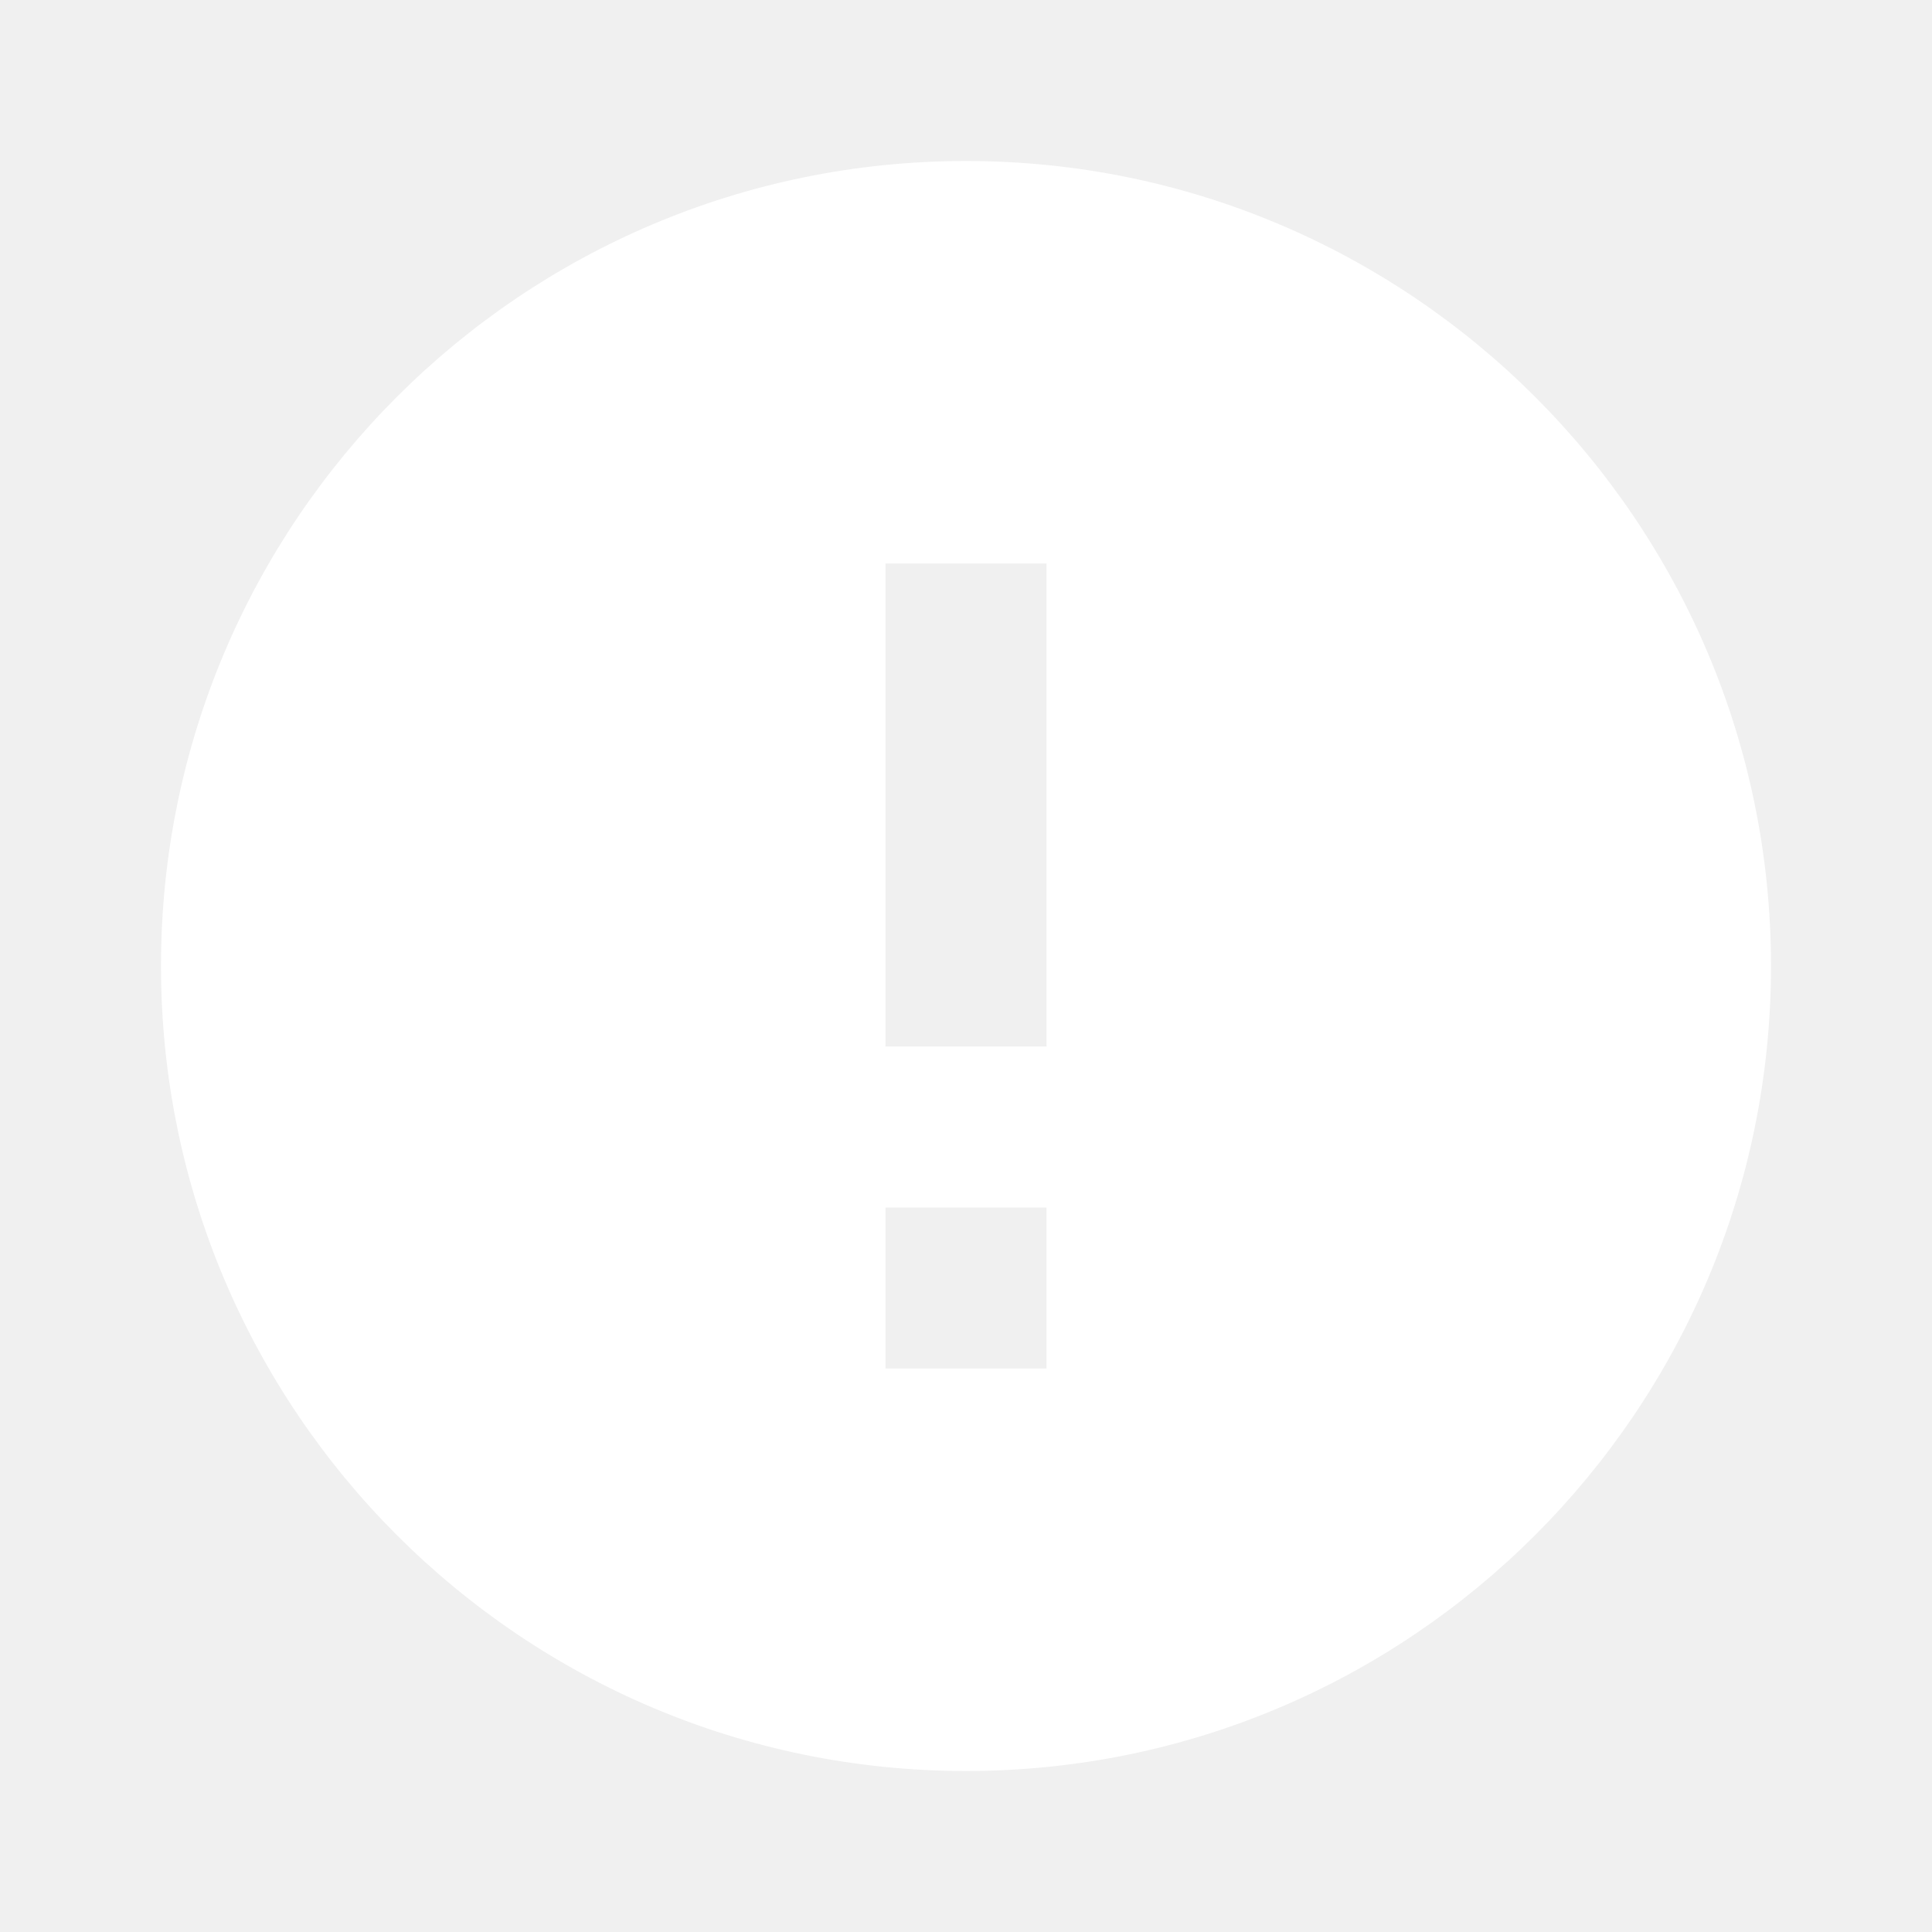
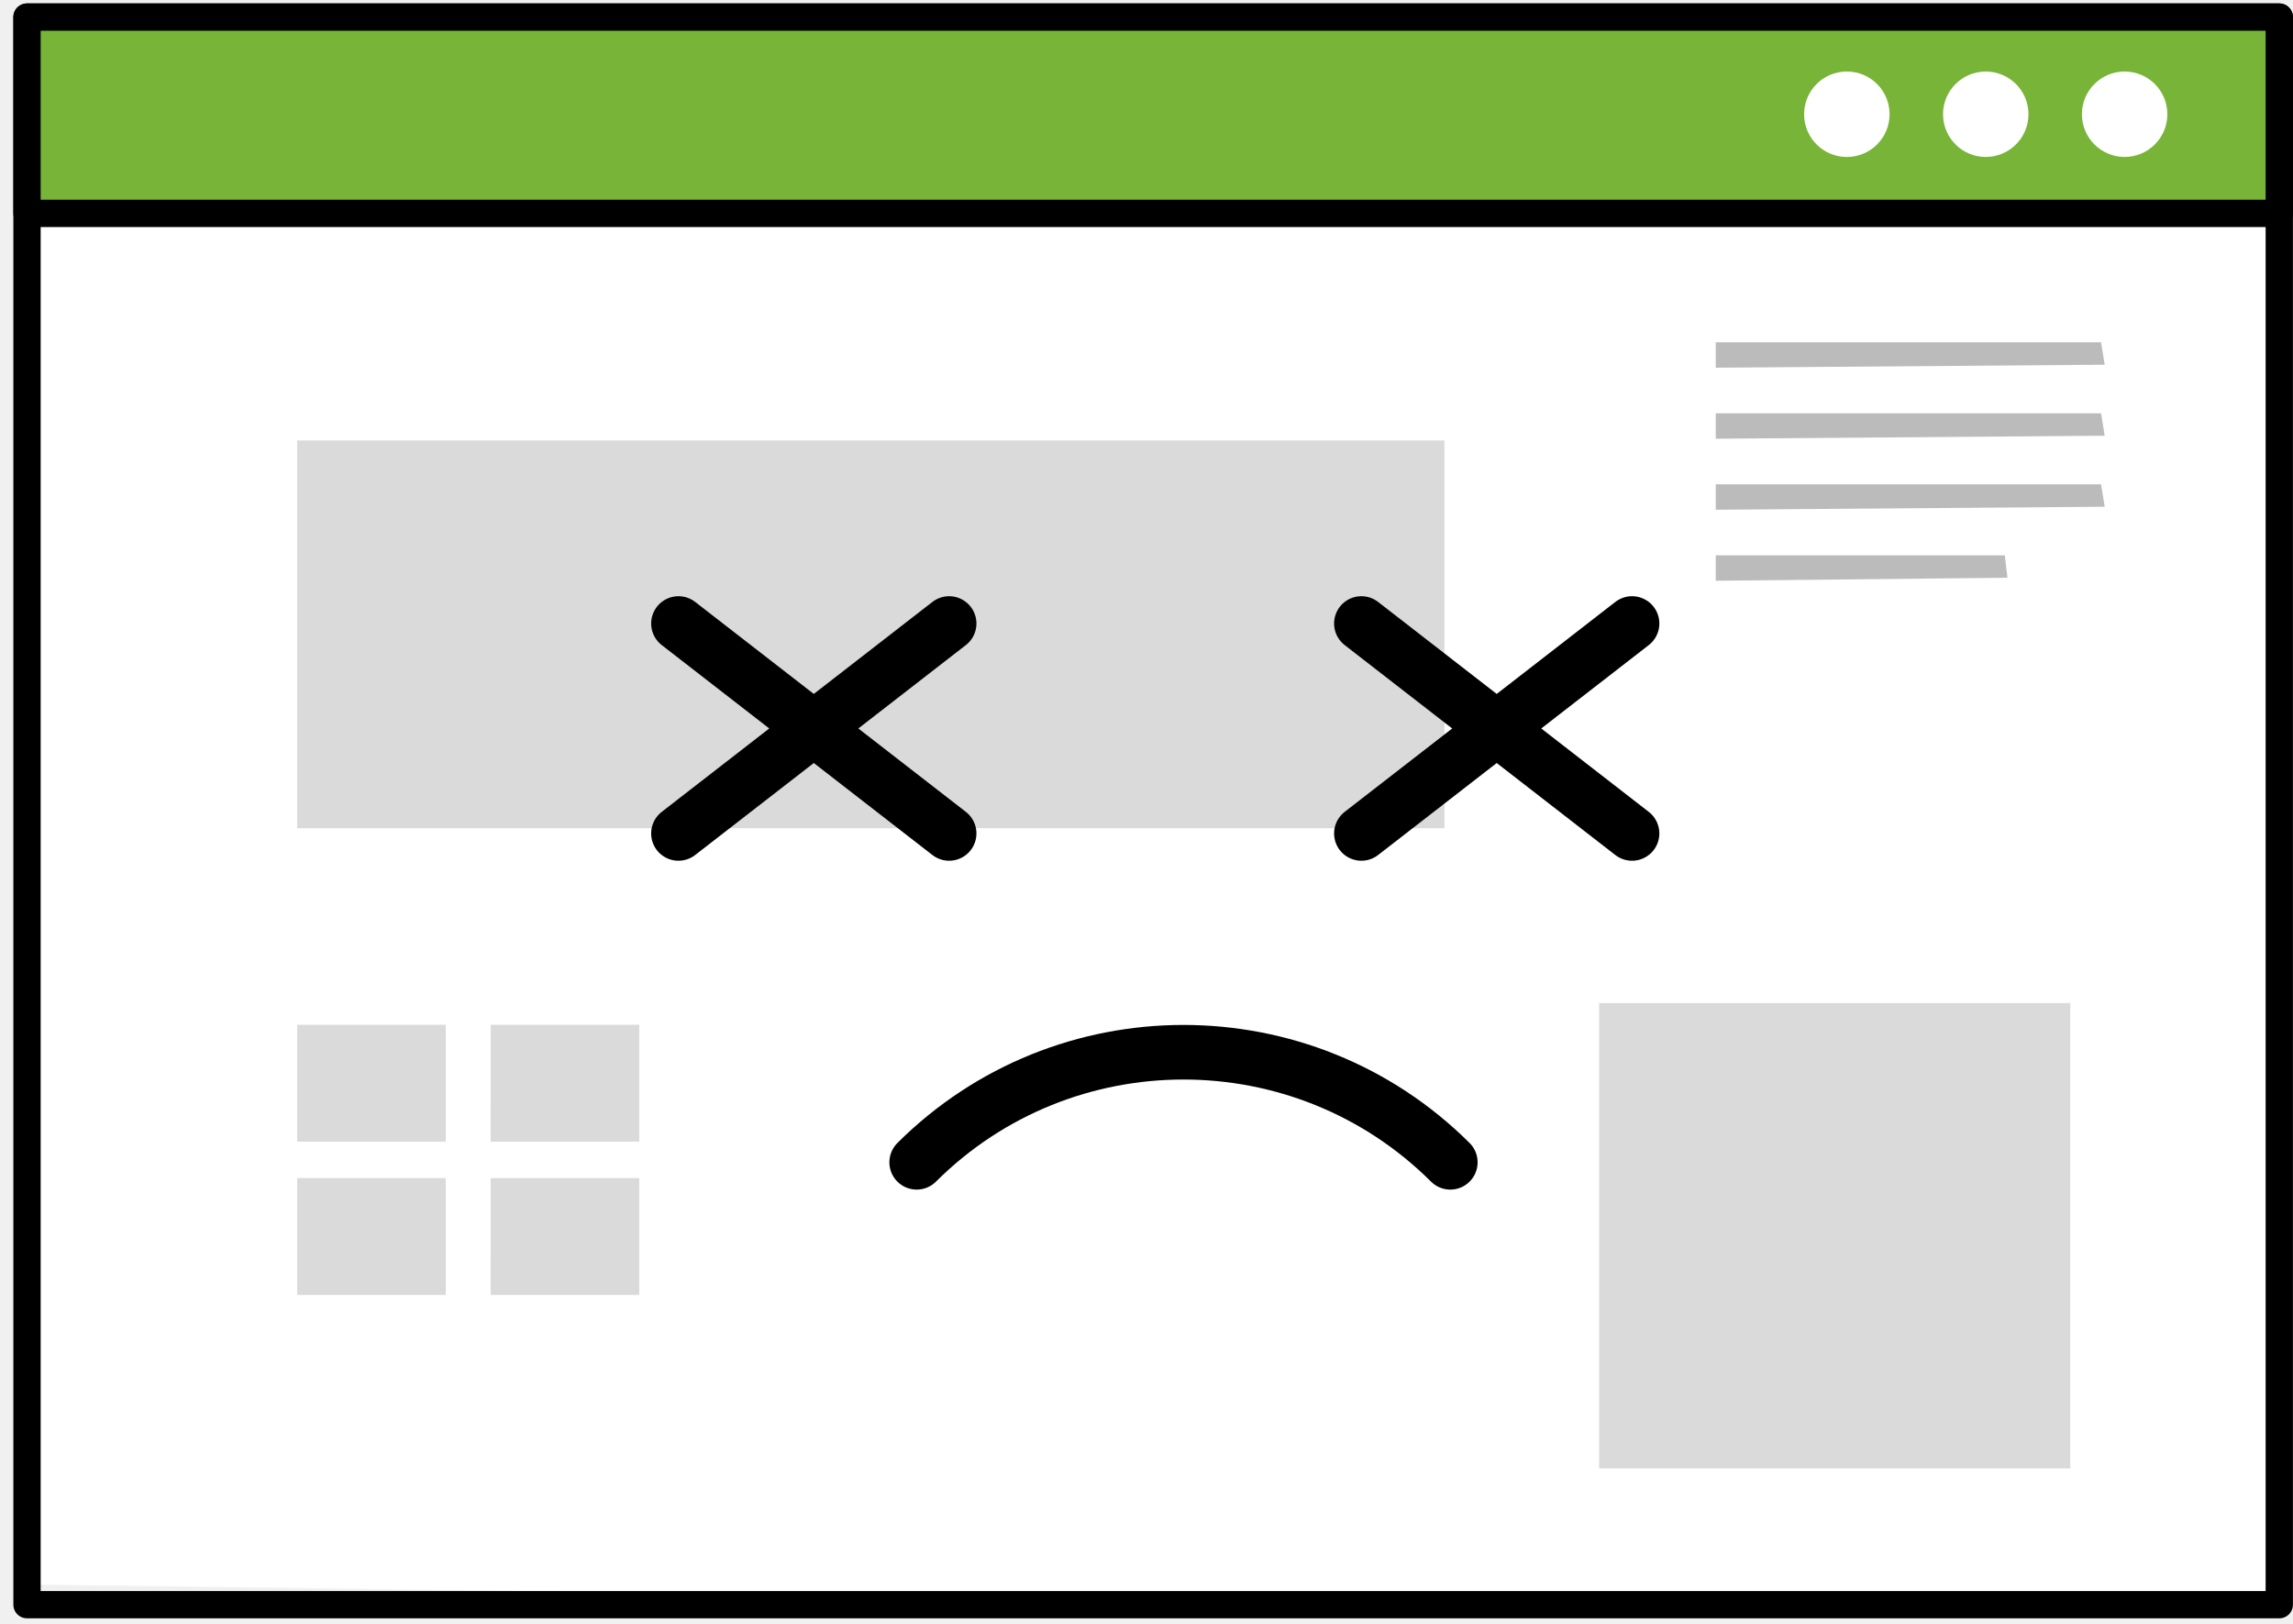
- <svg xmlns="http://www.w3.org/2000/svg" width="24" height="24" viewBox="0 0 24 24">
-   <path d="M0 0h24v24H0z" fill="none" />
-   <path fill="#fff" d="M12 2C6.48 2 2 6.48 2 12s4.48 10 10 10 10-4.48 10-10S17.52 2 12 2zm1 15h-2v-2h2v2zm0-4h-2V7h2v6z" />
+ <svg xmlns="http://www.w3.org/2000/svg" width="168" height="119" viewBox="0 0 168 119">
+   <g fill="none" fill-rule="evenodd">
+     <path fill="#FFF" d="M1.979 116.118V1.252h165.016V118.27z" />
+     <path stroke="#000" stroke-linecap="round" stroke-linejoin="round" stroke-width="2" d="M1.979 117.595V1.252h165.016v116.343z" />
+     <path fill="#BBB" d="M125.707 25.085h28.232l.264 1.642-28.496.22zM125.707 30.288h28.232l.264 1.643-28.496.22zM125.707 35.492h28.232l.264 1.643-28.496.22zM125.707 40.697h21.176l.198 1.642-21.374.22z" />
+     <path fill="#78B437" d="M1.979 1.252v14.386h165.016V1.252z" />
+     <path stroke="#000" stroke-linecap="round" stroke-linejoin="round" stroke-width="2" d="M1.979 1.252v14.386h165.016V1.252z" />
+     <path fill="#FFF" d="M138.443 8.372a3.13 3.13 0 1 1-6.263 0 3.13 3.13 0 0 1 6.263 0M148.619 8.372a3.13 3.13 0 1 1-6.26 0 3.13 3.13 0 0 1 6.26 0M158.794 8.372a3.13 3.13 0 1 1-6.26-.001 3.13 3.13 0 0 1 6.26 0" />
+     <g fill="#DADADA">
+       <path d="M117.163 107.608V73.506h34.517v34.102zM21.775 60.693V32.277h84.055v28.416zM21.775 83.664h10.887v-8.568H21.775zM35.949 83.664h10.886v-8.568H35.95zM21.775 94.9h10.887v-8.568H21.775zM35.949 94.9h10.886v-8.568H35.95z" />
+     </g>
+     <g stroke="#000" stroke-linecap="round" stroke-linejoin="round" stroke-width="4">
+       <path d="M49.708 45.692L69.54 61.077M69.54 45.692L49.707 61.077M99.744 45.692l19.83 15.385M119.575 45.692L99.744 61.077M67.162 85.177c10.796-10.756 28.3-10.756 39.097 0" />
+     </g>
+   </g>
</svg>
